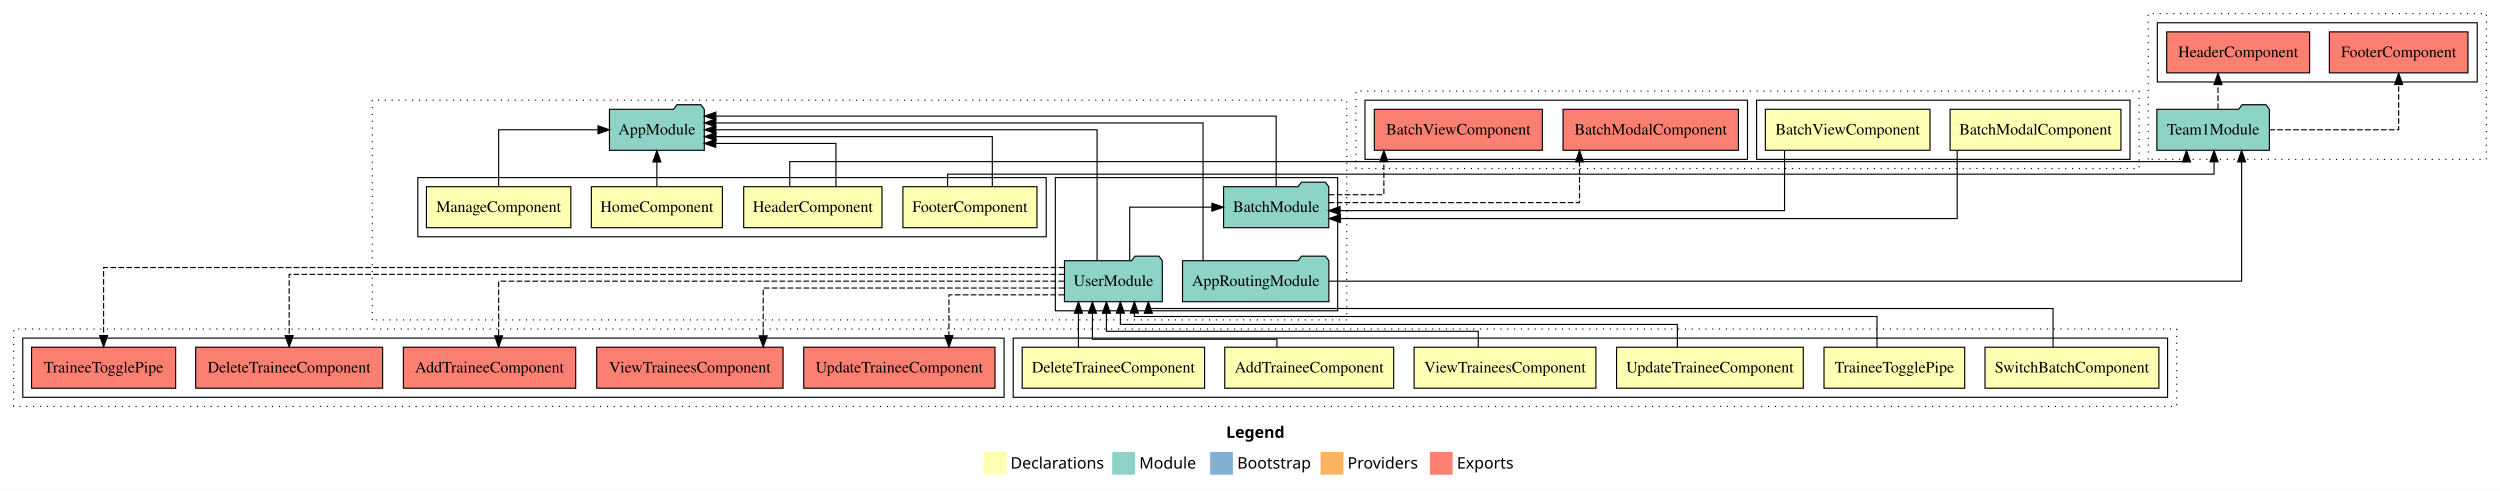
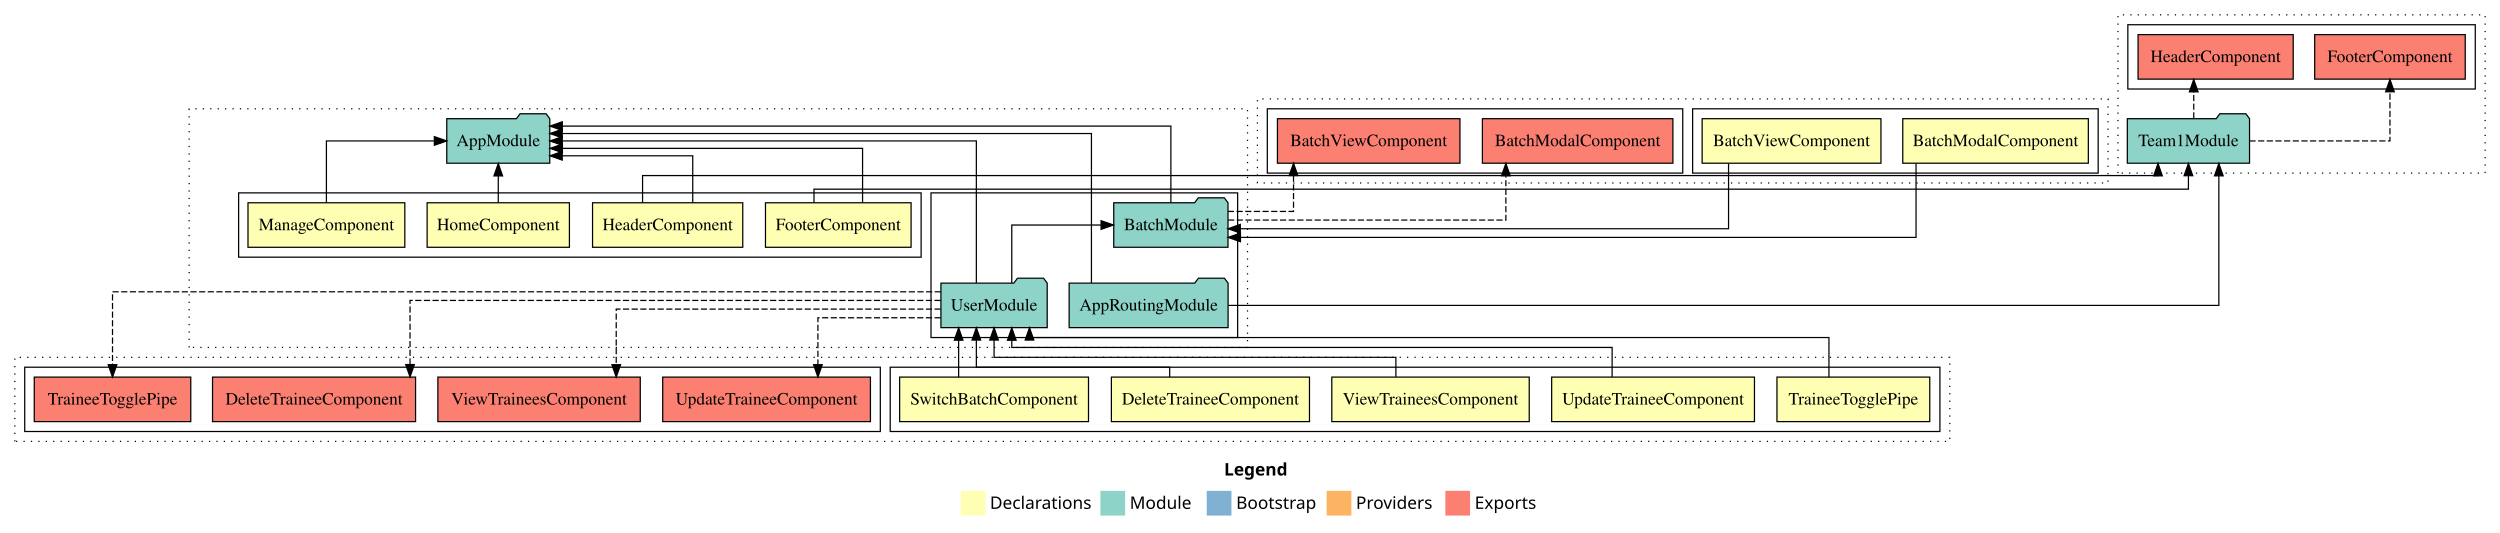
- <svg xmlns="http://www.w3.org/2000/svg" width="2196pt" height="431pt" viewBox="0.00 0.00 2196.00 431.00">
+ <svg xmlns="http://www.w3.org/2000/svg" width="2022pt" height="431pt" viewBox="0.00 0.00 2022.00 431.00">
  <g id="graph0" class="graph" transform="scale(1 1) rotate(0) translate(4 427)">
-     <polygon fill="#ffffff" stroke="transparent" points="-4,4 -4,-427 2192,-427 2192,4 -4,4" />
-     <text text-anchor="start" x="1073.009" y="-42.4" font-family="sans-serif" font-weight="bold" font-size="14.00" fill="#000000">Legend</text>
-     <polygon fill="#ffffb3" stroke="transparent" points="860,-10 860,-30 880,-30 880,-10 860,-10" />
-     <text text-anchor="start" x="883.629" y="-15.4" font-family="sans-serif" font-size="14.00" fill="#000000">  Declarations</text>
-     <polygon fill="#8dd3c7" stroke="transparent" points="973,-10 973,-30 993,-30 993,-10 973,-10" />
-     <text text-anchor="start" x="996.725" y="-15.4" font-family="sans-serif" font-size="14.00" fill="#000000">  Module</text>
-     <polygon fill="#80b1d3" stroke="transparent" points="1059,-10 1059,-30 1079,-30 1079,-10 1059,-10" />
-     <text text-anchor="start" x="1082.781" y="-15.4" font-family="sans-serif" font-size="14.00" fill="#000000">  Bootstrap</text>
-     <polygon fill="#fdb462" stroke="transparent" points="1156,-10 1156,-30 1176,-30 1176,-10 1156,-10" />
-     <text text-anchor="start" x="1179.673" y="-15.4" font-family="sans-serif" font-size="14.00" fill="#000000">  Providers</text>
-     <polygon fill="#fb8072" stroke="transparent" points="1252,-10 1252,-30 1272,-30 1272,-10 1252,-10" />
-     <text text-anchor="start" x="1275.726" y="-15.4" font-family="sans-serif" font-size="14.00" fill="#000000">  Exports</text>
+     <polygon fill="#ffffff" stroke="transparent" points="-4,4 -4,-427 2018,-427 2018,4 -4,4" />
+     <text text-anchor="start" x="986.009" y="-42.4" font-family="sans-serif" font-weight="bold" font-size="14.00" fill="#000000">Legend</text>
+     <polygon fill="#ffffb3" stroke="transparent" points="773,-10 773,-30 793,-30 793,-10 773,-10" />
+     <text text-anchor="start" x="796.629" y="-15.4" font-family="sans-serif" font-size="14.00" fill="#000000">  Declarations</text>
+     <polygon fill="#8dd3c7" stroke="transparent" points="886,-10 886,-30 906,-30 906,-10 886,-10" />
+     <text text-anchor="start" x="909.725" y="-15.4" font-family="sans-serif" font-size="14.00" fill="#000000">  Module</text>
+     <polygon fill="#80b1d3" stroke="transparent" points="972,-10 972,-30 992,-30 992,-10 972,-10" />
+     <text text-anchor="start" x="995.781" y="-15.4" font-family="sans-serif" font-size="14.00" fill="#000000">  Bootstrap</text>
+     <polygon fill="#fdb462" stroke="transparent" points="1069,-10 1069,-30 1089,-30 1089,-10 1069,-10" />
+     <text text-anchor="start" x="1092.673" y="-15.4" font-family="sans-serif" font-size="14.00" fill="#000000">  Providers</text>
+     <polygon fill="#fb8072" stroke="transparent" points="1165,-10 1165,-30 1185,-30 1185,-10 1165,-10" />
+     <text text-anchor="start" x="1188.726" y="-15.4" font-family="sans-serif" font-size="14.00" fill="#000000">  Exports</text>
    <g id="clust1" class="cluster">
-       <polygon fill="none" stroke="#000000" stroke-dasharray="1,5" points="323,-146 323,-339 1179,-339 1179,-146 323,-146" />
+       <polygon fill="none" stroke="#000000" stroke-dasharray="1,5" points="149,-146 149,-339 1005,-339 1005,-146 149,-146" />
    </g>
    <g id="clust2" class="cluster">
-       <polygon fill="none" stroke="#000000" points="363,-219 363,-271 915,-271 915,-219 363,-219" />
+       <polygon fill="none" stroke="#000000" points="189,-219 189,-271 741,-271 741,-219 189,-219" />
    </g>
    <g id="clust7" class="cluster">
-       <polygon fill="none" stroke="#000000" points="923,-154 923,-271 1171,-271 1171,-154 923,-154" />
+       <polygon fill="none" stroke="#000000" points="749,-154 749,-271 997,-271 997,-154 749,-154" />
    </g>
    <g id="clust17" class="cluster">
-       <polygon fill="none" stroke="#000000" stroke-dasharray="1,5" points="1187,-279 1187,-347 1875,-347 1875,-279 1187,-279" />
+       <polygon fill="none" stroke="#000000" stroke-dasharray="1,5" points="1013,-279 1013,-347 1701,-347 1701,-279 1013,-279" />
    </g>
    <g id="clust18" class="cluster">
-       <polygon fill="none" stroke="#000000" points="1539,-287 1539,-339 1867,-339 1867,-287 1539,-287" />
+       <polygon fill="none" stroke="#000000" points="1365,-287 1365,-339 1693,-339 1693,-287 1365,-287" />
    </g>
    <g id="clust22" class="cluster">
-       <polygon fill="none" stroke="#000000" points="1195,-287 1195,-339 1531,-339 1531,-287 1195,-287" />
+       <polygon fill="none" stroke="#000000" points="1021,-287 1021,-339 1357,-339 1357,-287 1021,-287" />
    </g>
    <g id="clust25" class="cluster">
-       <polygon fill="none" stroke="#000000" stroke-dasharray="1,5" points="1883,-287 1883,-415 2180,-415 2180,-287 1883,-287" />
+       <polygon fill="none" stroke="#000000" stroke-dasharray="1,5" points="1709,-287 1709,-415 2006,-415 2006,-287 1709,-287" />
    </g>
    <g id="clust30" class="cluster">
-       <polygon fill="none" stroke="#000000" points="1891,-355 1891,-407 2172,-407 2172,-355 1891,-355" />
+       <polygon fill="none" stroke="#000000" points="1717,-355 1717,-407 1998,-407 1998,-355 1717,-355" />
    </g>
    <g id="clust33" class="cluster">
-       <polygon fill="none" stroke="#000000" stroke-dasharray="1,5" points="8,-70 8,-138 1908,-138 1908,-70 8,-70" />
+       <polygon fill="none" stroke="#000000" stroke-dasharray="1,5" points="8,-70 8,-138 1573,-138 1573,-70 8,-70" />
    </g>
    <g id="clust34" class="cluster">
-       <polygon fill="none" stroke="#000000" points="886,-78 886,-130 1900,-130 1900,-78 886,-78" />
-     </g>
-     <g id="clust42" class="cluster">
-       <polygon fill="none" stroke="#000000" points="16,-78 16,-130 878,-130 878,-78 16,-78" />
+       <polygon fill="none" stroke="#000000" points="716,-78 716,-130 1565,-130 1565,-78 716,-78" />
+     </g>
+     <g id="clust41" class="cluster">
+       <polygon fill="none" stroke="#000000" points="16,-78 16,-130 708,-130 708,-78 16,-78" />
    </g>
    <g id="node1" class="node">
-       <polygon fill="#ffffb3" stroke="#000000" points="906.881,-263 789.119,-263 789.119,-227 906.881,-227 906.881,-263" />
-       <text text-anchor="middle" x="848" y="-240.8" font-family="Times,serif" font-size="14.00" fill="#000000">FooterComponent</text>
+       <polygon fill="#ffffb3" stroke="#000000" points="732.881,-263 615.119,-263 615.119,-227 732.881,-227 732.881,-263" />
+       <text text-anchor="middle" x="674" y="-240.8" font-family="Times,serif" font-size="14.00" fill="#000000">FooterComponent</text>
    </g>
    <g id="node5" class="node">
-       <polygon fill="#8dd3c7" stroke="#000000" points="614.657,-331 611.657,-335 590.657,-335 587.657,-331 531.343,-331 531.343,-295 614.657,-295 614.657,-331" />
-       <text text-anchor="middle" x="573" y="-308.8" font-family="Times,serif" font-size="14.00" fill="#000000">AppModule</text>
+       <polygon fill="#8dd3c7" stroke="#000000" points="440.657,-331 437.657,-335 416.657,-335 413.657,-331 357.343,-331 357.343,-295 440.657,-295 440.657,-331" />
+       <text text-anchor="middle" x="399" y="-308.8" font-family="Times,serif" font-size="14.00" fill="#000000">AppModule</text>
    </g>
    <g id="edge1" class="edge">
-       <path fill="none" stroke="#000000" d="M867.647,-263.267C867.647,-281.555 867.647,-307 867.647,-307 867.647,-307 624.903,-307 624.903,-307" />
-       <polygon fill="#000000" stroke="#000000" points="624.903,-303.5 614.903,-307 624.903,-310.5 624.903,-303.5" />
+       <path fill="none" stroke="#000000" d="M693.647,-263.267C693.647,-281.555 693.647,-307 693.647,-307 693.647,-307 450.903,-307 450.903,-307" />
+       <polygon fill="#000000" stroke="#000000" points="450.903,-303.5 440.903,-307 450.903,-310.5 450.903,-303.5" />
    </g>
    <g id="node13" class="node">
-       <polygon fill="#8dd3c7" stroke="#000000" points="1989.423,-331 1986.423,-335 1965.423,-335 1962.423,-331 1890.577,-331 1890.577,-295 1989.423,-295 1989.423,-331" />
-       <text text-anchor="middle" x="1940" y="-308.8" font-family="Times,serif" font-size="14.00" fill="#000000">Team1Module</text>
+       <polygon fill="#8dd3c7" stroke="#000000" points="1815.423,-331 1812.423,-335 1791.423,-335 1788.423,-331 1716.577,-331 1716.577,-295 1815.423,-295 1815.423,-331" />
+       <text text-anchor="middle" x="1766" y="-308.8" font-family="Times,serif" font-size="14.00" fill="#000000">Team1Module</text>
    </g>
    <g id="edge13" class="edge">
-       <path fill="none" stroke="#000000" d="M828.353,-263.202C828.353,-269.028 828.353,-274 828.353,-274 828.353,-274 1940.824,-274 1940.824,-274 1940.824,-274 1940.824,-284.87 1940.824,-284.87" />
-       <polygon fill="#000000" stroke="#000000" points="1937.324,-284.87 1940.824,-294.87 1944.324,-284.87 1937.324,-284.87" />
+       <path fill="none" stroke="#000000" d="M654.353,-263.202C654.353,-269.028 654.353,-274 654.353,-274 654.353,-274 1766,-274 1766,-274 1766,-274 1766,-284.87 1766,-284.87" />
+       <polygon fill="#000000" stroke="#000000" points="1762.5,-284.87 1766,-294.87 1769.5,-284.87 1762.5,-284.87" />
    </g>
    <g id="node2" class="node">
-       <polygon fill="#ffffb3" stroke="#000000" points="770.744,-263 649.256,-263 649.256,-227 770.744,-227 770.744,-263" />
-       <text text-anchor="middle" x="710" y="-240.8" font-family="Times,serif" font-size="14.00" fill="#000000">HeaderComponent</text>
+       <polygon fill="#ffffb3" stroke="#000000" points="596.744,-263 475.256,-263 475.256,-227 596.744,-227 596.744,-263" />
+       <text text-anchor="middle" x="536" y="-240.8" font-family="Times,serif" font-size="14.00" fill="#000000">HeaderComponent</text>
    </g>
    <g id="edge2" class="edge">
-       <path fill="none" stroke="#000000" d="M730.291,-263.027C730.291,-279.398 730.291,-301 730.291,-301 730.291,-301 624.738,-301 624.738,-301" />
-       <polygon fill="#000000" stroke="#000000" points="624.738,-297.5 614.738,-301 624.738,-304.5 624.738,-297.5" />
+       <path fill="none" stroke="#000000" d="M556.291,-263.027C556.291,-279.398 556.291,-301 556.291,-301 556.291,-301 450.738,-301 450.738,-301" />
+       <polygon fill="#000000" stroke="#000000" points="450.738,-297.5 440.738,-301 450.738,-304.5 450.738,-297.5" />
    </g>
    <g id="edge14" class="edge">
-       <path fill="none" stroke="#000000" d="M689.709,-263.127C689.709,-273.711 689.709,-285 689.709,-285 689.709,-285 1916.63,-285 1916.63,-285 1916.63,-285 1916.63,-285.979 1916.63,-285.979" />
-       <polygon fill="#000000" stroke="#000000" points="1913.131,-284.793 1916.63,-294.793 1920.131,-284.793 1913.131,-284.793" />
+       <path fill="none" stroke="#000000" d="M515.709,-263.127C515.709,-273.711 515.709,-285 515.709,-285 515.709,-285 1741.395,-285 1741.395,-285 1741.395,-285 1741.395,-285.979 1741.395,-285.979" />
+       <polygon fill="#000000" stroke="#000000" points="1737.895,-284.793 1741.395,-294.793 1744.895,-284.793 1737.895,-284.793" />
    </g>
    <g id="node3" class="node">
-       <polygon fill="#ffffb3" stroke="#000000" points="630.545,-263 515.455,-263 515.455,-227 630.545,-227 630.545,-263" />
-       <text text-anchor="middle" x="573" y="-240.8" font-family="Times,serif" font-size="14.00" fill="#000000">HomeComponent</text>
+       <polygon fill="#ffffb3" stroke="#000000" points="456.545,-263 341.455,-263 341.455,-227 456.545,-227 456.545,-263" />
+       <text text-anchor="middle" x="399" y="-240.8" font-family="Times,serif" font-size="14.00" fill="#000000">HomeComponent</text>
    </g>
    <g id="edge3" class="edge">
-       <path fill="none" stroke="#000000" d="M573,-263.223C573,-263.223 573,-284.727 573,-284.727" />
-       <polygon fill="#000000" stroke="#000000" points="569.5,-284.727 573,-294.727 576.5,-284.727 569.5,-284.727" />
+       <path fill="none" stroke="#000000" d="M399,-263.223C399,-263.223 399,-284.727 399,-284.727" />
+       <polygon fill="#000000" stroke="#000000" points="395.5,-284.727 399,-294.727 402.5,-284.727 395.5,-284.727" />
    </g>
    <g id="node4" class="node">
-       <polygon fill="#ffffb3" stroke="#000000" points="497.421,-263 370.579,-263 370.579,-227 497.421,-227 497.421,-263" />
-       <text text-anchor="middle" x="434" y="-240.8" font-family="Times,serif" font-size="14.00" fill="#000000">ManageComponent</text>
+       <polygon fill="#ffffb3" stroke="#000000" points="323.421,-263 196.578,-263 196.578,-227 323.421,-227 323.421,-263" />
+       <text text-anchor="middle" x="260" y="-240.8" font-family="Times,serif" font-size="14.00" fill="#000000">ManageComponent</text>
    </g>
    <g id="edge4" class="edge">
-       <path fill="none" stroke="#000000" d="M434,-263.223C434,-283.365 434,-313 434,-313 434,-313 521.295,-313 521.295,-313" />
-       <polygon fill="#000000" stroke="#000000" points="521.295,-316.5 531.295,-313 521.295,-309.5 521.295,-316.5" />
+       <path fill="none" stroke="#000000" d="M260,-263.223C260,-283.365 260,-313 260,-313 260,-313 347.295,-313 347.295,-313" />
+       <polygon fill="#000000" stroke="#000000" points="347.296,-316.5 357.295,-313 347.295,-309.5 347.296,-316.5" />
    </g>
    <g id="node6" class="node">
-       <polygon fill="#8dd3c7" stroke="#000000" points="1163.274,-198 1160.274,-202 1139.274,-202 1136.274,-198 1034.726,-198 1034.726,-162 1163.274,-162 1163.274,-198" />
-       <text text-anchor="middle" x="1099" y="-175.8" font-family="Times,serif" font-size="14.00" fill="#000000">AppRoutingModule</text>
+       <polygon fill="#8dd3c7" stroke="#000000" points="989.274,-198 986.274,-202 965.274,-202 962.274,-198 860.726,-198 860.726,-162 989.274,-162 989.274,-198" />
+       <text text-anchor="middle" x="925" y="-175.8" font-family="Times,serif" font-size="14.00" fill="#000000">AppRoutingModule</text>
    </g>
    <g id="edge5" class="edge">
-       <path fill="none" stroke="#000000" d="M1052.755,-198.172C1052.755,-235.849 1052.755,-319 1052.755,-319 1052.755,-319 624.736,-319 624.736,-319" />
-       <polygon fill="#000000" stroke="#000000" points="624.736,-315.5 614.736,-319 624.736,-322.5 624.736,-315.5" />
+       <path fill="none" stroke="#000000" d="M878.755,-198.172C878.755,-235.849 878.755,-319 878.755,-319 878.755,-319 450.736,-319 450.736,-319" />
+       <polygon fill="#000000" stroke="#000000" points="450.736,-315.5 440.736,-319 450.736,-322.5 450.736,-315.5" />
    </g>
    <g id="edge15" class="edge">
-       <path fill="none" stroke="#000000" d="M1163.385,-180C1364.086,-180 1965.018,-180 1965.018,-180 1965.018,-180 1965.018,-284.786 1965.018,-284.786" />
-       <polygon fill="#000000" stroke="#000000" points="1961.518,-284.786 1965.018,-294.786 1968.518,-284.786 1961.518,-284.786" />
+       <path fill="none" stroke="#000000" d="M989.354,-180C1189.96,-180 1790.606,-180 1790.606,-180 1790.606,-180 1790.606,-284.786 1790.606,-284.786" />
+       <polygon fill="#000000" stroke="#000000" points="1787.106,-284.786 1790.606,-294.786 1794.106,-284.786 1787.106,-284.786" />
    </g>
    <g id="node7" class="node">
-       <polygon fill="#8dd3c7" stroke="#000000" points="1163.206,-263 1160.206,-267 1139.206,-267 1136.206,-263 1070.794,-263 1070.794,-227 1163.206,-227 1163.206,-263" />
-       <text text-anchor="middle" x="1117" y="-240.8" font-family="Times,serif" font-size="14.00" fill="#000000">BatchModule</text>
+       <polygon fill="#8dd3c7" stroke="#000000" points="989.206,-263 986.206,-267 965.206,-267 962.206,-263 896.794,-263 896.794,-227 989.206,-227 989.206,-263" />
+       <text text-anchor="middle" x="943" y="-240.8" font-family="Times,serif" font-size="14.00" fill="#000000">BatchModule</text>
    </g>
    <g id="edge6" class="edge">
-       <path fill="none" stroke="#000000" d="M1117,-263.153C1117,-286.757 1117,-325 1117,-325 1117,-325 624.784,-325 624.784,-325" />
-       <polygon fill="#000000" stroke="#000000" points="624.784,-321.5 614.784,-325 624.783,-328.5 624.784,-321.5" />
+       <path fill="none" stroke="#000000" d="M943,-263.153C943,-286.757 943,-325 943,-325 943,-325 450.784,-325 450.784,-325" />
+       <polygon fill="#000000" stroke="#000000" points="450.784,-321.5 440.784,-325 450.783,-328.5 450.784,-321.5" />
    </g>
    <g id="node11" class="node">
-       <polygon fill="#fb8072" stroke="#000000" points="1523.039,-331 1368.961,-331 1368.961,-295 1523.039,-295 1523.039,-331" />
-       <text text-anchor="middle" x="1446" y="-308.8" font-family="Times,serif" font-size="14.00" fill="#000000">BatchModalComponent </text>
+       <polygon fill="#fb8072" stroke="#000000" points="1349.039,-331 1194.961,-331 1194.961,-295 1349.039,-295 1349.039,-331" />
+       <text text-anchor="middle" x="1272" y="-308.8" font-family="Times,serif" font-size="14.00" fill="#000000">BatchModalComponent </text>
    </g>
    <g id="edge11" class="edge">
-       <path fill="none" stroke="#000000" stroke-dasharray="5,2" d="M1163.108,-249C1239.37,-249 1383.451,-249 1383.451,-249 1383.451,-249 1383.451,-284.831 1383.451,-284.831" />
-       <polygon fill="#000000" stroke="#000000" points="1379.951,-284.831 1383.451,-294.831 1386.951,-284.831 1379.951,-284.831" />
+       <path fill="none" stroke="#000000" stroke-dasharray="5,2" d="M989.27,-249C1066.657,-249 1213.951,-249 1213.951,-249 1213.951,-249 1213.951,-284.831 1213.951,-284.831" />
+       <polygon fill="#000000" stroke="#000000" points="1210.451,-284.831 1213.951,-294.831 1217.451,-284.831 1210.451,-284.831" />
    </g>
    <g id="node12" class="node">
-       <polygon fill="#fb8072" stroke="#000000" points="1350.807,-331 1203.193,-331 1203.193,-295 1350.807,-295 1350.807,-331" />
-       <text text-anchor="middle" x="1277" y="-308.8" font-family="Times,serif" font-size="14.00" fill="#000000">BatchViewComponent </text>
+       <polygon fill="#fb8072" stroke="#000000" points="1176.807,-331 1029.193,-331 1029.193,-295 1176.807,-295 1176.807,-331" />
+       <text text-anchor="middle" x="1103" y="-308.8" font-family="Times,serif" font-size="14.00" fill="#000000">BatchViewComponent </text>
    </g>
    <g id="edge12" class="edge">
-       <path fill="none" stroke="#000000" stroke-dasharray="5,2" d="M1163.189,-256C1187.201,-256 1211.595,-256 1211.595,-256 1211.595,-256 1211.595,-284.965 1211.595,-284.965" />
-       <polygon fill="#000000" stroke="#000000" points="1208.095,-284.965 1211.595,-294.965 1215.095,-284.965 1208.095,-284.965" />
+       <path fill="none" stroke="#000000" stroke-dasharray="5,2" d="M989.116,-256C1015.021,-256 1042.201,-256 1042.201,-256 1042.201,-256 1042.201,-284.965 1042.201,-284.965" />
+       <polygon fill="#000000" stroke="#000000" points="1038.701,-284.965 1042.201,-294.965 1045.701,-284.965 1038.701,-284.965" />
    </g>
    <g id="node8" class="node">
-       <polygon fill="#8dd3c7" stroke="#000000" points="1016.976,-198 1013.976,-202 992.976,-202 989.976,-198 931.024,-198 931.024,-162 1016.976,-162 1016.976,-198" />
-       <text text-anchor="middle" x="974" y="-175.8" font-family="Times,serif" font-size="14.00" fill="#000000">UserModule</text>
+       <polygon fill="#8dd3c7" stroke="#000000" points="842.976,-198 839.976,-202 818.976,-202 815.976,-198 757.024,-198 757.024,-162 842.976,-162 842.976,-198" />
+       <text text-anchor="middle" x="800" y="-175.8" font-family="Times,serif" font-size="14.00" fill="#000000">UserModule</text>
    </g>
    <g id="edge7" class="edge">
-       <path fill="none" stroke="#000000" d="M959.671,-198.214C959.671,-234.64 959.671,-313 959.671,-313 959.671,-313 624.748,-313 624.748,-313" />
-       <polygon fill="#000000" stroke="#000000" points="624.748,-309.5 614.748,-313 624.748,-316.5 624.748,-309.5" />
+       <path fill="none" stroke="#000000" d="M785.671,-198.214C785.671,-234.64 785.671,-313 785.671,-313 785.671,-313 450.748,-313 450.748,-313" />
+       <polygon fill="#000000" stroke="#000000" points="450.748,-309.5 440.748,-313 450.748,-316.5 450.748,-309.5" />
    </g>
    <g id="edge10" class="edge">
-       <path fill="none" stroke="#000000" d="M988.329,-198.106C988.329,-217.339 988.329,-245 988.329,-245 988.329,-245 1060.547,-245 1060.547,-245" />
-       <polygon fill="#000000" stroke="#000000" points="1060.547,-248.5 1070.547,-245 1060.547,-241.5 1060.547,-248.5" />
-     </g>
-     <g id="node22" class="node">
-       <polygon fill="#fb8072" stroke="#000000" points="501.687,-122 350.313,-122 350.313,-86 501.687,-86 501.687,-122" />
-       <text text-anchor="middle" x="426" y="-99.8" font-family="Times,serif" font-size="14.00" fill="#000000">AddTraineeComponent </text>
-     </g>
-     <g id="edge24" class="edge">
-       <path fill="none" stroke="#000000" stroke-dasharray="5,2" d="M930.722,-180C802.582,-180 434,-180 434,-180 434,-180 434,-132.011 434,-132.011" />
-       <polygon fill="#000000" stroke="#000000" points="437.5,-132.011 434,-122.011 430.5,-132.011 437.5,-132.011" />
-     </g>
-     <g id="node23" class="node">
+       <path fill="none" stroke="#000000" d="M814.329,-198.106C814.329,-217.339 814.329,-245 814.329,-245 814.329,-245 886.547,-245 886.547,-245" />
+       <polygon fill="#000000" stroke="#000000" points="886.547,-248.5 896.547,-245 886.547,-241.5 886.547,-248.5" />
+     </g>
+     <g id="node21" class="node">
      <polygon fill="#fb8072" stroke="#000000" points="332.112,-122 167.888,-122 167.888,-86 332.112,-86 332.112,-122" />
      <text text-anchor="middle" x="250" y="-99.8" font-family="Times,serif" font-size="14.00" fill="#000000">DeleteTraineeComponent </text>
    </g>
-     <g id="edge25" class="edge">
-       <path fill="none" stroke="#000000" stroke-dasharray="5,2" d="M930.879,-186C775.015,-186 250,-186 250,-186 250,-186 250,-132.198 250,-132.198" />
-       <polygon fill="#000000" stroke="#000000" points="253.5,-132.198 250,-122.198 246.5,-132.198 253.5,-132.198" />
-     </g>
-     <g id="node24" class="node">
+     <g id="edge23" class="edge">
+       <path fill="none" stroke="#000000" stroke-dasharray="5,2" d="M756.828,-184C640.219,-184 327.633,-184 327.633,-184 327.633,-184 327.633,-132.153 327.633,-132.153" />
+       <polygon fill="#000000" stroke="#000000" points="331.133,-132.153 327.633,-122.153 324.133,-132.153 331.133,-132.153" />
+     </g>
+     <g id="node22" class="node">
      <polygon fill="#fb8072" stroke="#000000" points="150.293,-122 23.707,-122 23.707,-86 150.293,-86 150.293,-122" />
      <text text-anchor="middle" x="87" y="-99.8" font-family="Times,serif" font-size="14.00" fill="#000000">TraineeTogglePipe </text>
    </g>
+     <g id="edge24" class="edge">
+       <path fill="none" stroke="#000000" stroke-dasharray="5,2" d="M757.004,-191C602.853,-191 87,-191 87,-191 87,-191 87,-132.026 87,-132.026" />
+       <polygon fill="#000000" stroke="#000000" points="90.5,-132.026 87,-122.026 83.5,-132.026 90.5,-132.026" />
+     </g>
+     <g id="node23" class="node">
+       <polygon fill="#fb8072" stroke="#000000" points="700.006,-122 531.994,-122 531.994,-86 700.006,-86 700.006,-122" />
+       <text text-anchor="middle" x="616" y="-99.8" font-family="Times,serif" font-size="14.00" fill="#000000">UpdateTraineeComponent </text>
+     </g>
+     <g id="edge25" class="edge">
+       <path fill="none" stroke="#000000" stroke-dasharray="5,2" d="M756.868,-170C714.936,-170 657.531,-170 657.531,-170 657.531,-170 657.531,-132.035 657.531,-132.035" />
+       <polygon fill="#000000" stroke="#000000" points="661.032,-132.035 657.531,-122.035 654.032,-132.035 661.032,-132.035" />
+     </g>
+     <g id="node24" class="node">
+       <polygon fill="#fb8072" stroke="#000000" points="513.843,-122 350.157,-122 350.157,-86 513.843,-86 513.843,-122" />
+       <text text-anchor="middle" x="432" y="-99.8" font-family="Times,serif" font-size="14.00" fill="#000000">ViewTraineesComponent </text>
+     </g>
    <g id="edge26" class="edge">
-       <path fill="none" stroke="#000000" stroke-dasharray="5,2" d="M930.918,-192C753.286,-192 87,-192 87,-192 87,-192 87,-132.234 87,-132.234" />
-       <polygon fill="#000000" stroke="#000000" points="90.5,-132.234 87,-122.234 83.5,-132.234 90.5,-132.234" />
-     </g>
-     <g id="node25" class="node">
-       <polygon fill="#fb8072" stroke="#000000" points="870.006,-122 701.994,-122 701.994,-86 870.006,-86 870.006,-122" />
-       <text text-anchor="middle" x="786" y="-99.8" font-family="Times,serif" font-size="14.00" fill="#000000">UpdateTraineeComponent </text>
-     </g>
-     <g id="edge27" class="edge">
-       <path fill="none" stroke="#000000" stroke-dasharray="5,2" d="M930.655,-168C888.101,-168 829.531,-168 829.531,-168 829.531,-168 829.531,-132.169 829.531,-132.169" />
-       <polygon fill="#000000" stroke="#000000" points="833.032,-132.169 829.531,-122.169 826.032,-132.169 833.032,-132.169" />
-     </g>
-     <g id="node26" class="node">
-       <polygon fill="#fb8072" stroke="#000000" points="683.843,-122 520.157,-122 520.157,-86 683.843,-86 683.843,-122" />
-       <text text-anchor="middle" x="602" y="-99.8" font-family="Times,serif" font-size="14.00" fill="#000000">ViewTraineesComponent </text>
-     </g>
-     <g id="edge28" class="edge">
-       <path fill="none" stroke="#000000" stroke-dasharray="5,2" d="M930.906,-174C846.25,-174 666.4,-174 666.4,-174 666.4,-174 666.4,-132.027 666.4,-132.027" />
-       <polygon fill="#000000" stroke="#000000" points="669.9,-132.027 666.4,-122.027 662.9,-132.027 669.9,-132.027" />
+       <path fill="none" stroke="#000000" stroke-dasharray="5,2" d="M756.863,-177C672.624,-177 494.4,-177 494.4,-177 494.4,-177 494.4,-132.045 494.4,-132.045" />
+       <polygon fill="#000000" stroke="#000000" points="497.9,-132.045 494.4,-122.045 490.9,-132.045 497.9,-132.045" />
    </g>
    <g id="node9" class="node">
-       <polygon fill="#ffffb3" stroke="#000000" points="1859.039,-331 1708.961,-331 1708.961,-295 1859.039,-295 1859.039,-331" />
-       <text text-anchor="middle" x="1784" y="-308.8" font-family="Times,serif" font-size="14.00" fill="#000000">BatchModalComponent</text>
+       <polygon fill="#ffffb3" stroke="#000000" points="1685.039,-331 1534.961,-331 1534.961,-295 1685.039,-295 1685.039,-331" />
+       <text text-anchor="middle" x="1610" y="-308.8" font-family="Times,serif" font-size="14.00" fill="#000000">BatchModalComponent</text>
    </g>
    <g id="edge8" class="edge">
-       <path fill="none" stroke="#000000" d="M1715.189,-294.909C1715.189,-271.867 1715.189,-235 1715.189,-235 1715.189,-235 1173.441,-235 1173.441,-235" />
-       <polygon fill="#000000" stroke="#000000" points="1173.441,-231.5 1163.441,-235 1173.441,-238.5 1173.441,-231.5" />
+       <path fill="none" stroke="#000000" d="M1545.689,-294.909C1545.689,-271.867 1545.689,-235 1545.689,-235 1545.689,-235 999.291,-235 999.291,-235" />
+       <polygon fill="#000000" stroke="#000000" points="999.291,-231.5 989.291,-235 999.291,-238.5 999.291,-231.5" />
    </g>
    <g id="node10" class="node">
-       <polygon fill="#ffffb3" stroke="#000000" points="1691.307,-331 1546.693,-331 1546.693,-295 1691.307,-295 1691.307,-331" />
-       <text text-anchor="middle" x="1619" y="-308.8" font-family="Times,serif" font-size="14.00" fill="#000000">BatchViewComponent</text>
+       <polygon fill="#ffffb3" stroke="#000000" points="1517.307,-331 1372.693,-331 1372.693,-295 1517.307,-295 1517.307,-331" />
+       <text text-anchor="middle" x="1445" y="-308.8" font-family="Times,serif" font-size="14.00" fill="#000000">BatchViewComponent</text>
    </g>
    <g id="edge9" class="edge">
-       <path fill="none" stroke="#000000" d="M1563.55,-294.716C1563.55,-273.679 1563.55,-242 1563.55,-242 1563.55,-242 1173.107,-242 1173.107,-242" />
-       <polygon fill="#000000" stroke="#000000" points="1173.107,-238.5 1163.107,-242 1173.107,-245.5 1173.107,-238.5" />
+       <path fill="none" stroke="#000000" d="M1394.05,-294.716C1394.05,-273.679 1394.05,-242 1394.05,-242 1394.05,-242 999.15,-242 999.15,-242" />
+       <polygon fill="#000000" stroke="#000000" points="999.151,-238.5 989.15,-242 999.15,-245.5 999.151,-238.5" />
    </g>
    <g id="node14" class="node">
-       <polygon fill="#fb8072" stroke="#000000" points="2163.881,-399 2042.119,-399 2042.119,-363 2163.881,-363 2163.881,-399" />
-       <text text-anchor="middle" x="2103" y="-376.8" font-family="Times,serif" font-size="14.00" fill="#000000">FooterComponent </text>
+       <polygon fill="#fb8072" stroke="#000000" points="1989.881,-399 1868.119,-399 1868.119,-363 1989.881,-363 1989.881,-399" />
+       <text text-anchor="middle" x="1929" y="-376.8" font-family="Times,serif" font-size="14.00" fill="#000000">FooterComponent </text>
    </g>
    <g id="edge16" class="edge">
-       <path fill="none" stroke="#000000" stroke-dasharray="5,2" d="M1989.348,-313C2037.323,-313 2103,-313 2103,-313 2103,-313 2103,-352.777 2103,-352.777" />
-       <polygon fill="#000000" stroke="#000000" points="2099.5,-352.777 2103,-362.777 2106.5,-352.777 2099.5,-352.777" />
+       <path fill="none" stroke="#000000" stroke-dasharray="5,2" d="M1815.348,-313C1863.323,-313 1929,-313 1929,-313 1929,-313 1929,-352.777 1929,-352.777" />
+       <polygon fill="#000000" stroke="#000000" points="1925.5,-352.777 1929,-362.777 1932.5,-352.777 1925.5,-352.777" />
    </g>
    <g id="node15" class="node">
-       <polygon fill="#fb8072" stroke="#000000" points="2024.744,-399 1899.256,-399 1899.256,-363 2024.744,-363 2024.744,-399" />
-       <text text-anchor="middle" x="1962" y="-376.8" font-family="Times,serif" font-size="14.00" fill="#000000">HeaderComponent </text>
+       <polygon fill="#fb8072" stroke="#000000" points="1850.744,-399 1725.256,-399 1725.256,-363 1850.744,-363 1850.744,-399" />
+       <text text-anchor="middle" x="1788" y="-376.8" font-family="Times,serif" font-size="14.00" fill="#000000">HeaderComponent </text>
    </g>
    <g id="edge17" class="edge">
-       <path fill="none" stroke="#000000" stroke-dasharray="5,2" d="M1944.295,-331.223C1944.295,-331.223 1944.295,-352.727 1944.295,-352.727" />
-       <polygon fill="#000000" stroke="#000000" points="1940.795,-352.727 1944.295,-362.727 1947.795,-352.727 1940.795,-352.727" />
+       <path fill="none" stroke="#000000" stroke-dasharray="5,2" d="M1770.295,-331.223C1770.295,-331.223 1770.295,-352.727 1770.295,-352.727" />
+       <polygon fill="#000000" stroke="#000000" points="1766.795,-352.727 1770.295,-362.727 1773.795,-352.727 1766.795,-352.727" />
    </g>
    <g id="node16" class="node">
-       <polygon fill="#ffffb3" stroke="#000000" points="1220.187,-122 1071.813,-122 1071.813,-86 1220.187,-86 1220.187,-122" />
-       <text text-anchor="middle" x="1146" y="-99.8" font-family="Times,serif" font-size="14.00" fill="#000000">AddTraineeComponent</text>
+       <polygon fill="#ffffb3" stroke="#000000" points="1055.112,-122 894.888,-122 894.888,-86 1055.112,-86 1055.112,-122" />
+       <text text-anchor="middle" x="975" y="-99.8" font-family="Times,serif" font-size="14.00" fill="#000000">DeleteTraineeComponent</text>
    </g>
    <g id="edge18" class="edge">
-       <path fill="none" stroke="#000000" d="M1117.647,-122.169C1117.647,-126.046 1117.647,-129 1117.647,-129 1117.647,-129 955.577,-129 955.577,-129 955.577,-129 955.577,-151.876 955.577,-151.876" />
-       <polygon fill="#000000" stroke="#000000" points="952.077,-151.876 955.577,-161.876 959.077,-151.876 952.077,-151.876" />
+       <path fill="none" stroke="#000000" d="M942.041,-122.058C942.041,-126.495 942.041,-130 942.041,-130 942.041,-130 785.671,-130 785.671,-130 785.671,-130 785.671,-151.949 785.671,-151.949" />
+       <polygon fill="#000000" stroke="#000000" points="782.171,-151.949 785.671,-161.949 789.171,-151.949 782.171,-151.949" />
    </g>
    <g id="node17" class="node">
-       <polygon fill="#ffffb3" stroke="#000000" points="1054.112,-122 893.888,-122 893.888,-86 1054.112,-86 1054.112,-122" />
-       <text text-anchor="middle" x="974" y="-99.8" font-family="Times,serif" font-size="14.00" fill="#000000">DeleteTraineeComponent</text>
+       <polygon fill="#ffffb3" stroke="#000000" points="876.374,-122 723.626,-122 723.626,-86 876.374,-86 876.374,-122" />
+       <text text-anchor="middle" x="800" y="-99.8" font-family="Times,serif" font-size="14.00" fill="#000000">SwitchBatchComponent</text>
    </g>
    <g id="edge19" class="edge">
-       <path fill="none" stroke="#000000" d="M943.294,-122.011C943.294,-122.011 943.294,-151.855 943.294,-151.855" />
-       <polygon fill="#000000" stroke="#000000" points="939.794,-151.855 943.294,-161.855 946.794,-151.855 939.794,-151.855" />
+       <path fill="none" stroke="#000000" d="M771.341,-122.011C771.341,-122.011 771.341,-151.855 771.341,-151.855" />
+       <polygon fill="#000000" stroke="#000000" points="767.841,-151.855 771.341,-161.855 774.841,-151.855 767.841,-151.855" />
    </g>
    <g id="node18" class="node">
-       <polygon fill="#ffffb3" stroke="#000000" points="1892.374,-122 1739.626,-122 1739.626,-86 1892.374,-86 1892.374,-122" />
-       <text text-anchor="middle" x="1816" y="-99.8" font-family="Times,serif" font-size="14.00" fill="#000000">SwitchBatchComponent</text>
+       <polygon fill="#ffffb3" stroke="#000000" points="1556.793,-122 1433.207,-122 1433.207,-86 1556.793,-86 1556.793,-122" />
+       <text text-anchor="middle" x="1495" y="-99.8" font-family="Times,serif" font-size="14.00" fill="#000000">TraineeTogglePipe</text>
    </g>
    <g id="edge20" class="edge">
-       <path fill="none" stroke="#000000" d="M1799.416,-122.187C1799.416,-137.182 1799.416,-156 1799.416,-156 1799.416,-156 1004.706,-156 1004.706,-156 1004.706,-156 1004.706,-156.581 1004.706,-156.581" />
-       <polygon fill="#000000" stroke="#000000" points="1001.206,-151.81 1004.706,-161.81 1008.206,-151.81 1001.206,-151.81" />
+       <path fill="none" stroke="#000000" d="M1475.254,-122.051C1475.254,-136.373 1475.254,-154 1475.254,-154 1475.254,-154 828.659,-154 828.659,-154 828.659,-154 828.659,-154.794 828.659,-154.794" />
+       <polygon fill="#000000" stroke="#000000" points="825.159,-151.942 828.659,-161.942 832.159,-151.942 825.159,-151.942" />
    </g>
    <g id="node19" class="node">
-       <polygon fill="#ffffb3" stroke="#000000" points="1721.793,-122 1598.207,-122 1598.207,-86 1721.793,-86 1721.793,-122" />
-       <text text-anchor="middle" x="1660" y="-99.8" font-family="Times,serif" font-size="14.00" fill="#000000">TraineeTogglePipe</text>
+       <polygon fill="#ffffb3" stroke="#000000" points="1415.007,-122 1250.993,-122 1250.993,-86 1415.007,-86 1415.007,-122" />
+       <text text-anchor="middle" x="1333" y="-99.8" font-family="Times,serif" font-size="14.00" fill="#000000">UpdateTraineeComponent</text>
    </g>
    <g id="edge21" class="edge">
-       <path fill="none" stroke="#000000" d="M1644.754,-122.044C1644.754,-134.563 1644.754,-149 1644.754,-149 1644.754,-149 992.423,-149 992.423,-149 992.423,-149 992.423,-151.967 992.423,-151.967" />
-       <polygon fill="#000000" stroke="#000000" points="988.924,-151.967 992.423,-161.967 995.924,-151.967 988.924,-151.967" />
+       <path fill="none" stroke="#000000" d="M1299.883,-122.055C1299.883,-133.439 1299.883,-146 1299.883,-146 1299.883,-146 814.329,-146 814.329,-146 814.329,-146 814.329,-151.806 814.329,-151.806" />
+       <polygon fill="#000000" stroke="#000000" points="810.83,-151.805 814.329,-161.806 817.83,-151.806 810.83,-151.805" />
    </g>
    <g id="node20" class="node">
-       <polygon fill="#ffffb3" stroke="#000000" points="1580.007,-122 1415.993,-122 1415.993,-86 1580.007,-86 1580.007,-122" />
-       <text text-anchor="middle" x="1498" y="-99.8" font-family="Times,serif" font-size="14.00" fill="#000000">UpdateTraineeComponent</text>
+       <polygon fill="#ffffb3" stroke="#000000" points="1232.843,-122 1073.157,-122 1073.157,-86 1232.843,-86 1232.843,-122" />
+       <text text-anchor="middle" x="1153" y="-99.8" font-family="Times,serif" font-size="14.00" fill="#000000">ViewTraineesComponent</text>
    </g>
    <g id="edge22" class="edge">
-       <path fill="none" stroke="#000000" d="M1469.383,-122.11C1469.383,-131.897 1469.383,-142 1469.383,-142 1469.383,-142 980.141,-142 980.141,-142 980.141,-142 980.141,-151.89 980.141,-151.89" />
-       <polygon fill="#000000" stroke="#000000" points="976.641,-151.89 980.141,-161.89 983.641,-151.89 976.641,-151.89" />
-     </g>
-     <g id="node21" class="node">
-       <polygon fill="#ffffb3" stroke="#000000" points="1397.843,-122 1238.157,-122 1238.157,-86 1397.843,-86 1397.843,-122" />
-       <text text-anchor="middle" x="1318" y="-99.8" font-family="Times,serif" font-size="14.00" fill="#000000">ViewTraineesComponent</text>
-     </g>
-     <g id="edge23" class="edge">
-       <path fill="none" stroke="#000000" d="M1294.491,-122.243C1294.491,-129.43 1294.491,-136 1294.491,-136 1294.491,-136 967.859,-136 967.859,-136 967.859,-136 967.859,-151.85 967.859,-151.85" />
-       <polygon fill="#000000" stroke="#000000" points="964.359,-151.849 967.859,-161.85 971.359,-151.85 964.359,-151.849" />
+       <path fill="none" stroke="#000000" d="M1124.991,-122.194C1124.991,-130.278 1124.991,-138 1124.991,-138 1124.991,-138 800,-138 800,-138 800,-138 800,-151.945 800,-151.945" />
+       <polygon fill="#000000" stroke="#000000" points="796.5,-151.944 800,-161.945 803.5,-151.945 796.5,-151.944" />
    </g>
  </g>
</svg>
